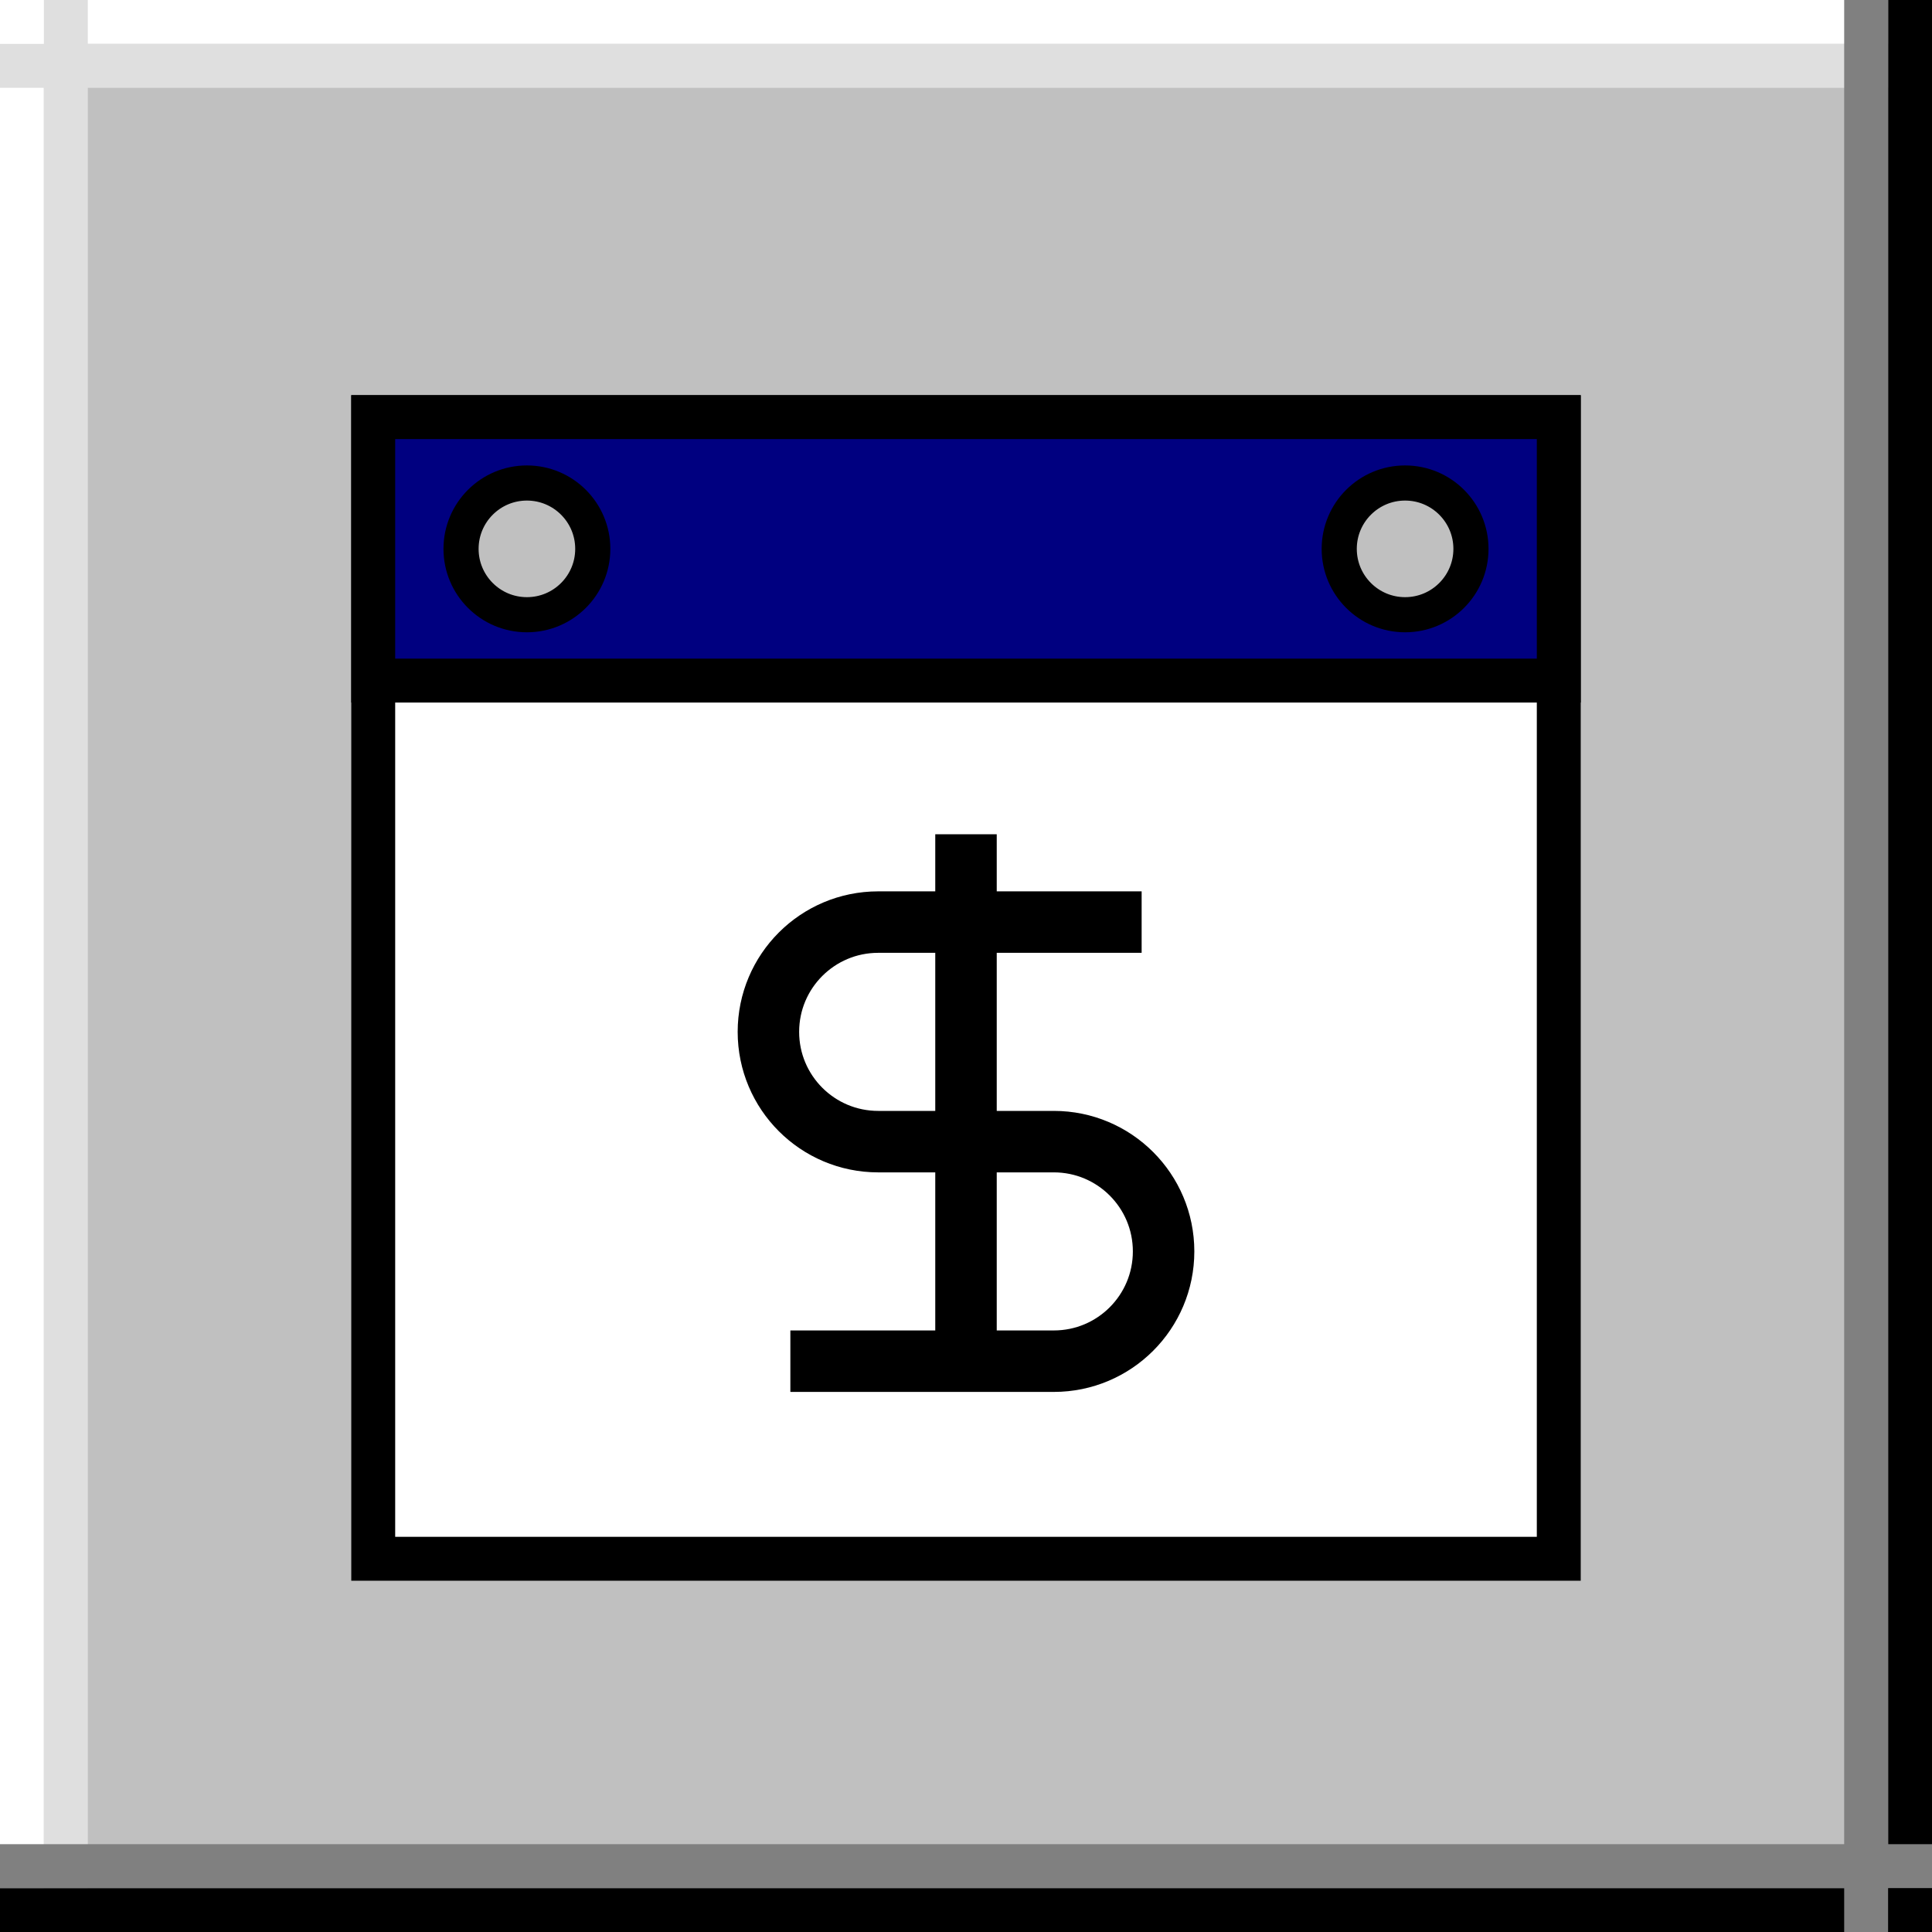
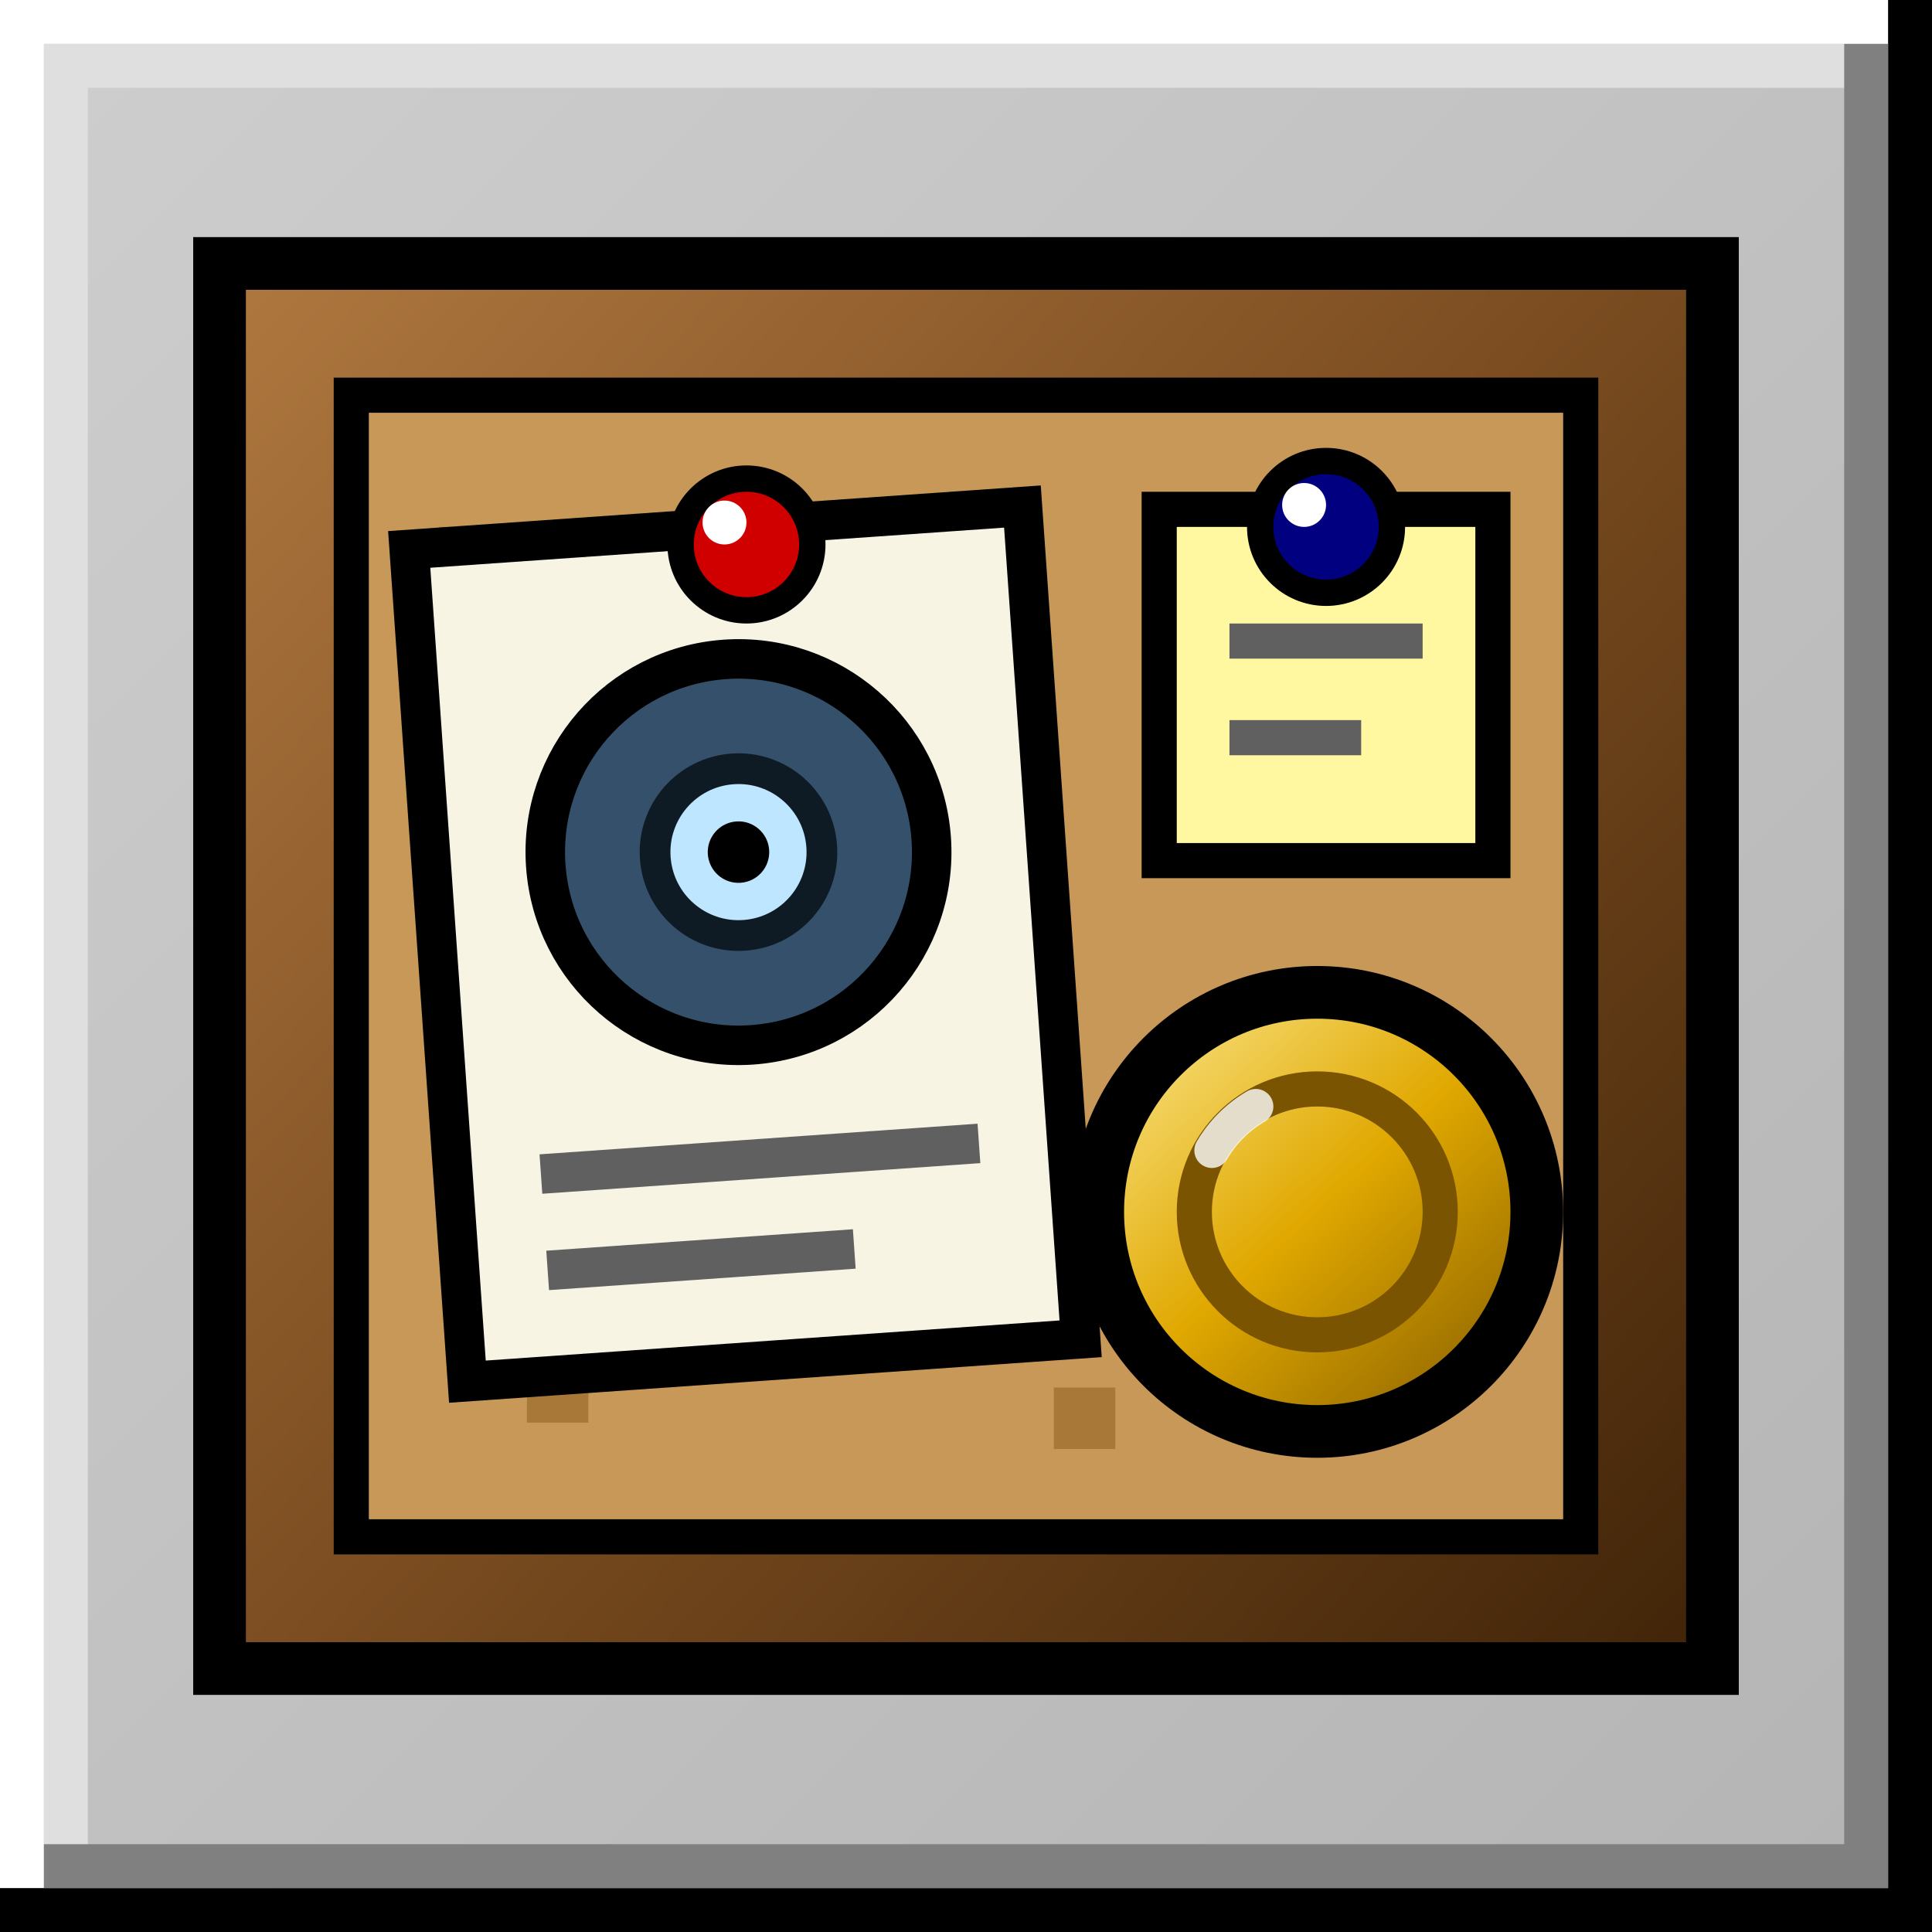
<svg xmlns="http://www.w3.org/2000/svg" viewBox="0 0 44 44">
-   <rect x="0.5" y="0.5" width="43" height="43" fill="#c0c0c0" />
-   <rect x="0" y="0" width="44" height="1" fill="#ffffff" />
-   <rect x="0" y="0" width="1" height="44" fill="#ffffff" />
-   <rect x="0" y="1" width="44" height="1" fill="#dfdfdf" />
-   <rect x="1" y="0" width="1" height="44" fill="#dfdfdf" />
-   <rect x="0" y="43" width="44" height="1" fill="#000000" />
-   <rect x="43" y="0" width="1" height="44" fill="#000000" />
-   <rect x="0" y="42" width="44" height="1" fill="#808080" />
-   <rect x="42" y="0" width="1" height="44" fill="#808080" />
-   <rect x="8.5" y="9.5" width="27" height="26" fill="#ffffff" stroke="#000000" stroke-width="1" />
-   <rect x="8.5" y="9.5" width="27" height="6" fill="#000080" stroke="#000000" stroke-width="1" />
-   <circle cx="12" cy="12.5" r="1.5" fill="#c0c0c0" stroke="#000000" stroke-width="0.8" />
-   <circle cx="32" cy="12.5" r="1.5" fill="#c0c0c0" stroke="#000000" stroke-width="0.8" />
-   <path d="M22 19v12M26 21h-6a2.5 2.5 0 0 0 0 5h4a2.5 2.5 0 0 1 0 5h-6" fill="none" stroke="#000000" stroke-width="1.4" />
+   <defs>
+     <linearGradient id="ff" x1="0" y1="0" x2="44" y2="44" gradientUnits="userSpaceOnUse">
+       <stop offset="0" stop-color="#cecece" />
+       <stop offset="1" stop-color="#b4b4b4" />
+     </linearGradient>
+     <linearGradient id="wood" x1="5" y1="6" x2="39" y2="38" gradientUnits="userSpaceOnUse">
+       <stop offset="0" stop-color="#b07840" />
+       <stop offset="0.5" stop-color="#7a4c20" />
+       <stop offset="1" stop-color="#402408" />
+     </linearGradient>
+     <linearGradient id="au" x1="25" y1="22" x2="35" y2="33" gradientUnits="userSpaceOnUse">
+       <stop offset="0" stop-color="#fff0a0" />
+       <stop offset="0.5" stop-color="#e0a800" />
+       <stop offset="1" stop-color="#7a5400" />
+     </linearGradient>
+   </defs>
+   <rect x="0" y="0" width="44" height="44" fill="url(#ff)" />
+   <path d="M0 0 H44 V1 H1 V44 H0 Z" fill="#ffffff" />
+   <path d="M1 1 H43 V2 H2 V43 H1 Z" fill="#dfdfdf" />
+   <path d="M44 0 V44 H0 V43 H43 V0 Z" fill="#000000" />
+   <path d="M43 1 V43 H1 V42 H42 V1 Z" fill="#808080" />
+   <rect x="5" y="6" width="34" height="32" fill="url(#wood)" stroke="#000000" stroke-width="1.2" />
+   <rect x="8" y="9" width="28" height="26" fill="#c89858" stroke="#000000" stroke-width="0.8" />
+   <g fill="#a87838">
+     <rect x="10" y="12" width="1.4" height="1.4" />
+     <rect x="31" y="30" width="1.4" height="1.4" />
+     <rect x="29" y="11" width="1.4" height="1.4" />
+     <rect x="12" y="31" width="1.4" height="1.4" />
+     <rect x="24" y="31.6" width="1.4" height="1.4" />
+   </g>
+   <g transform="rotate(-4 17 22)">
+     <rect x="10" y="12" width="14" height="19" fill="#f8f4e4" stroke="#000000" stroke-width="0.9" />
+     <circle cx="17" cy="19.4" r="4.4" fill="#35506a" stroke="#000000" stroke-width="0.9" />
+     <circle cx="17" cy="19.4" r="1.9" fill="#bfe6ff" stroke="#0e1a24" stroke-width="0.7" />
+     <circle cx="17" cy="19.4" r="0.7" fill="#000000" />
+     <path d="M12 26.4 H22 M12 28.6 H19" stroke="#606060" stroke-width="0.9" />
+   </g>
+   <circle cx="17" cy="12.4" r="1.5" fill="#d00000" stroke="#000000" stroke-width="0.6" />
+   <circle cx="16.5" cy="11.9" r="0.5" fill="#ffffff" />
+   <rect x="26.4" y="11.6" width="7.6" height="8" fill="#fff8a0" stroke="#000000" stroke-width="0.8" />
+   <path d="M28 14.6 H32.4 M28 16.8 H31" stroke="#606060" stroke-width="0.8" />
+   <circle cx="30.2" cy="12" r="1.5" fill="#000080" stroke="#000000" stroke-width="0.6" />
+   <circle cx="29.7" cy="11.5" r="0.5" fill="#ffffff" />
+   <circle cx="30" cy="27.6" r="5" fill="url(#au)" stroke="#000000" stroke-width="1.2" />
+   <circle cx="30" cy="27.6" r="2.8" fill="none" stroke="#7a5400" stroke-width="0.8" />
+   <path d="M27.6 26.2 A2.8 2.8 0 0 1 28.6 25.2" fill="none" stroke="#ffffff" stroke-width="0.8" stroke-linecap="round" opacity="0.8" />
</svg>
